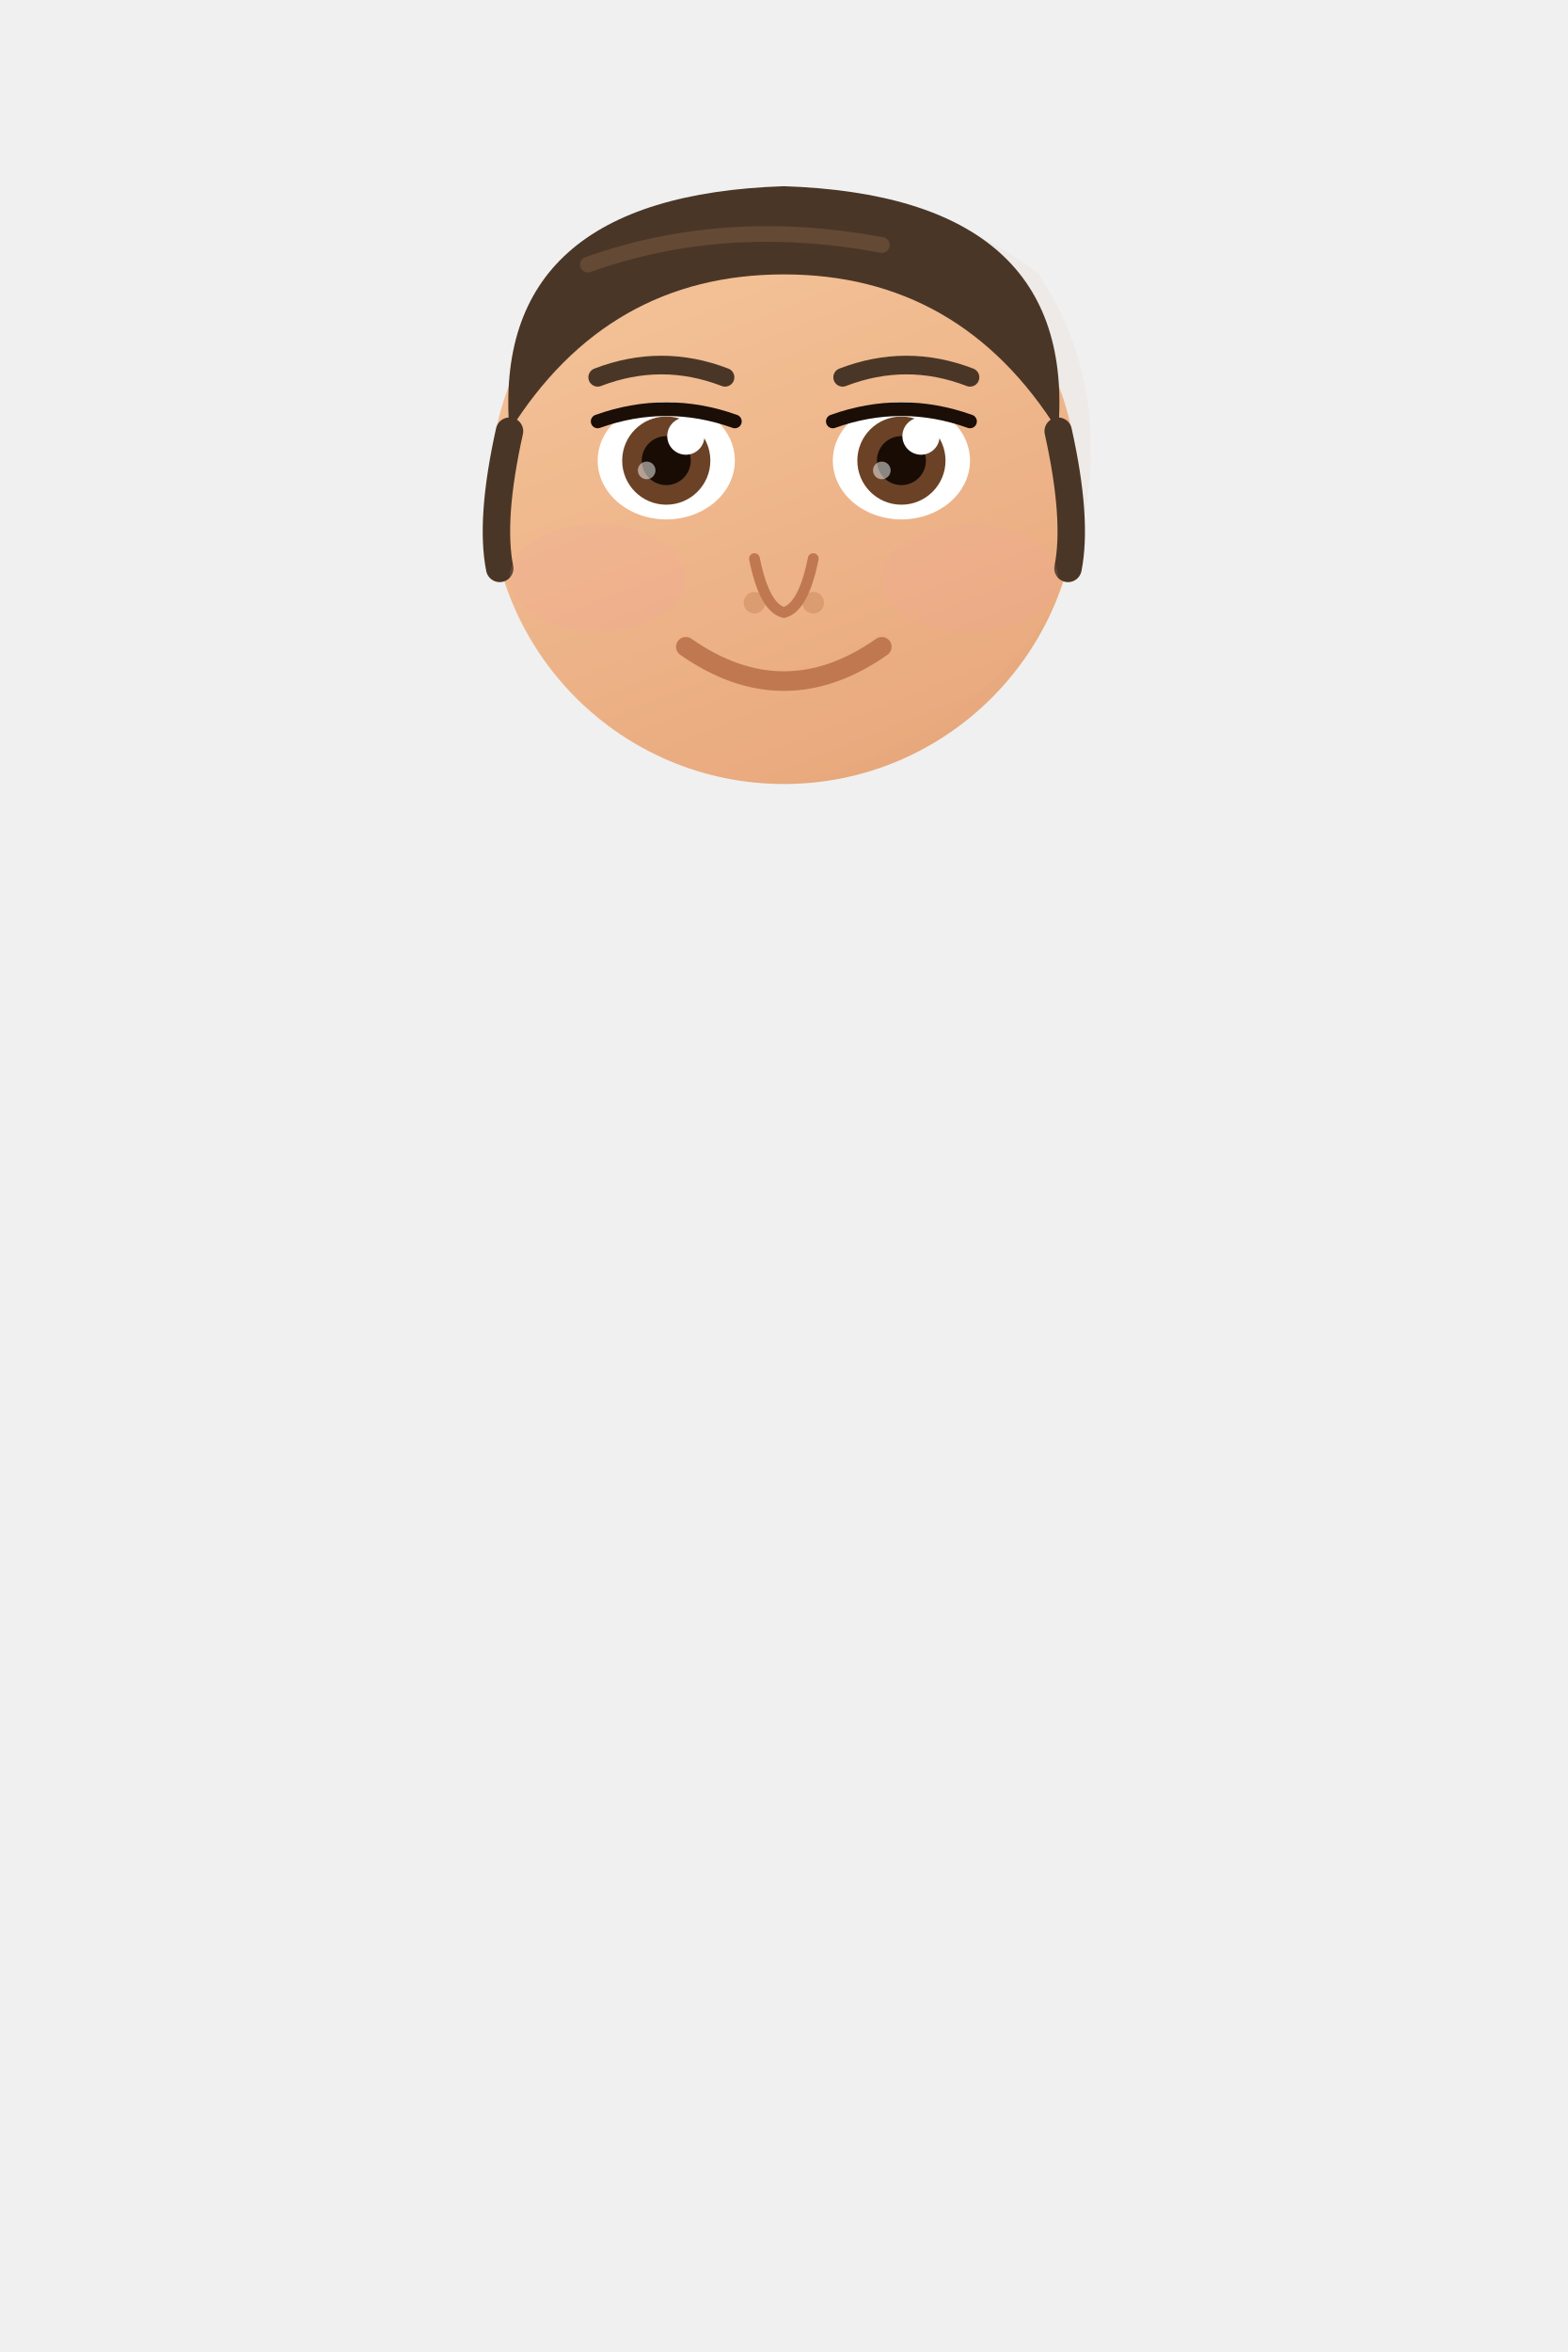
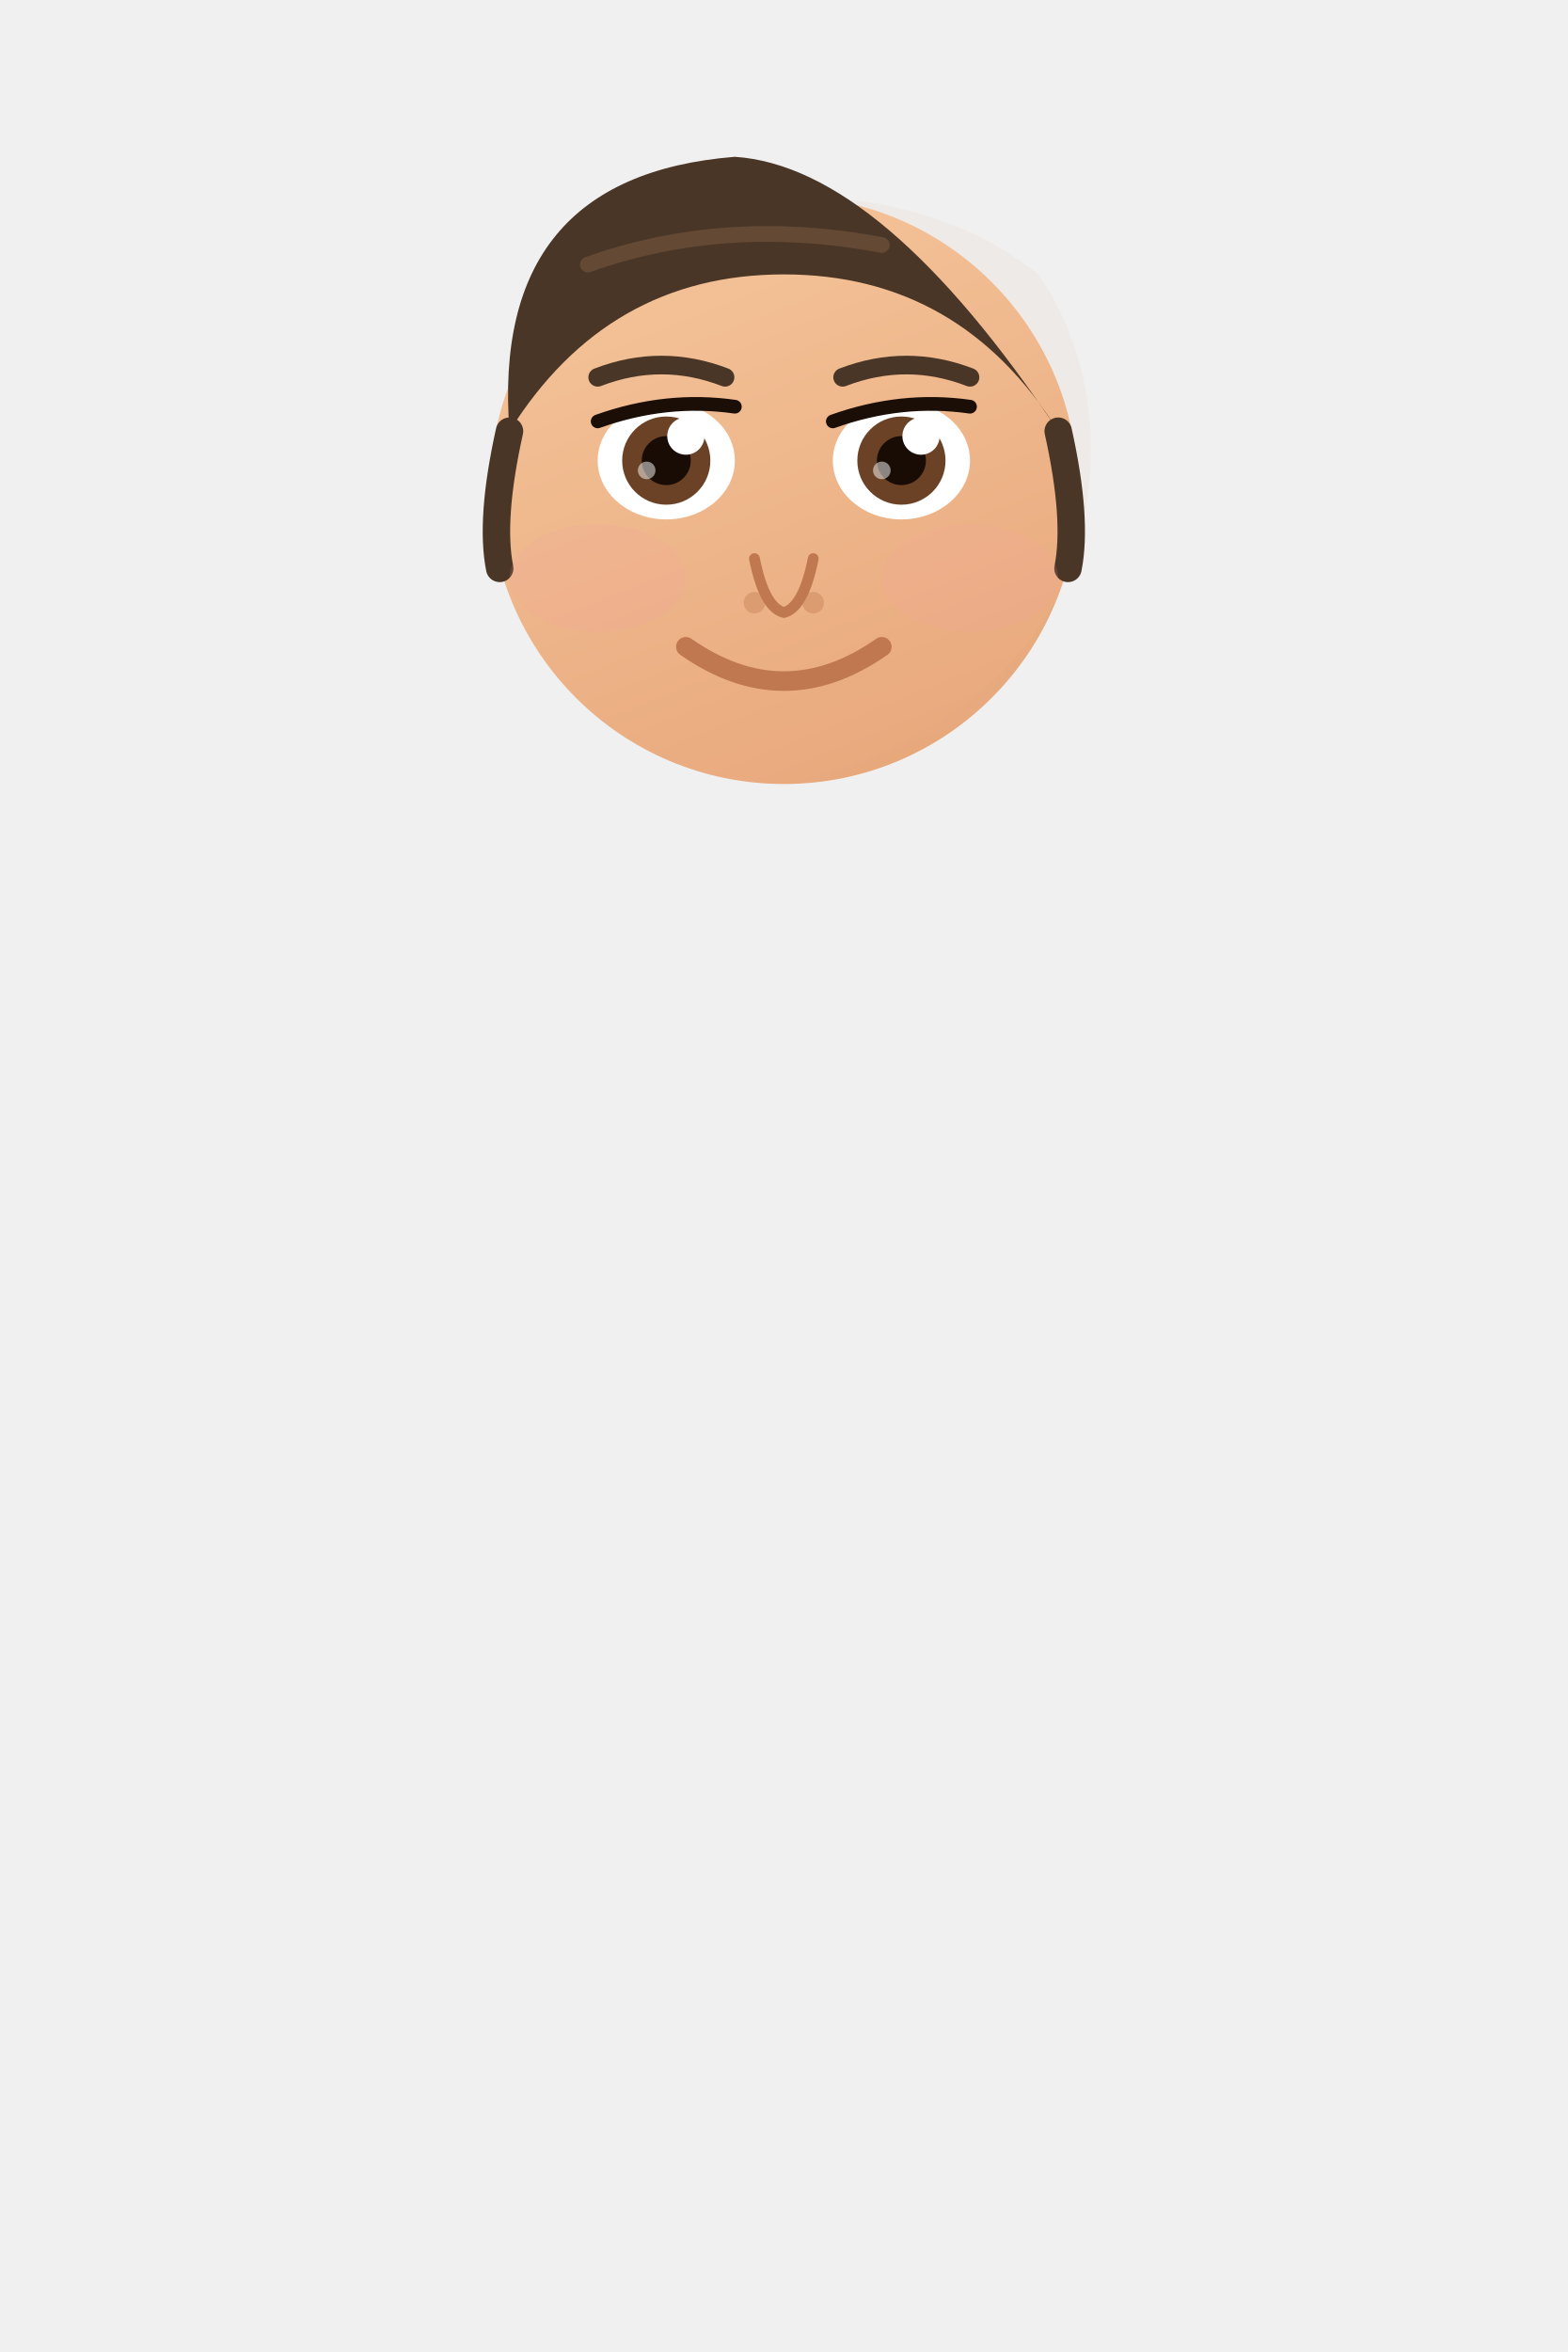
<svg xmlns="http://www.w3.org/2000/svg" viewBox="0 0 160 240">
  <defs>
    <linearGradient id="ex-sk" x1="0.3" y1="0" x2="0.7" y2="1">
      <stop offset="0%" stop-color="#F5C49A" />
      <stop offset="100%" stop-color="#E8A87C" />
    </linearGradient>
  </defs>
  <circle cx="80" cy="50" r="30" fill="url(#ex-sk)" />
  <path d="M 80 20 A 30 30 0 0 1 80 80 Q 104 74 110 56 Q 114 40 106 28 Q 96 20 80 20 Z" fill="#d4956a" opacity="0.07" />
-   <path d="M 52 44 Q 50 20 80 19 Q 110 20 108 44 Q 98 28 80 28 Q 62 28 52 44 Z" fill="#4a3626" />
+   <path d="M 52 44 Q 50 18 75 16 Q 90 17 108 44 Q 98 28 80 28 Q 62 28 52 44 Z" fill="#4a3626" />
  <path d="M 60 27 Q 74 22 90 25" fill="none" stroke="#7d5c44" stroke-width="1.6" stroke-linecap="round" opacity="0.5" />
  <path d="M 52 44 Q 50 53 51 58" stroke="#4a3626" stroke-width="2.8" fill="none" stroke-linecap="round" />
  <path d="M 108 44 Q 110 53 109 58" stroke="#4a3626" stroke-width="2.8" fill="none" stroke-linecap="round" />
  <path d="M 61 38.5 Q 67.5 36 74 38.5" fill="none" stroke="#4a3626" stroke-width="1.9" stroke-linecap="round" />
  <path d="M 86 38.5 Q 92.5 36 99 38.5" fill="none" stroke="#4a3626" stroke-width="1.9" stroke-linecap="round" />
  <ellipse cx="68" cy="47" rx="7" ry="6" fill="white" />
  <ellipse cx="92" cy="47" rx="7" ry="6" fill="white" />
  <circle cx="68" cy="47" r="4.5" fill="#6B4226" />
  <circle cx="92" cy="47" r="4.5" fill="#6B4226" />
  <circle cx="68" cy="47" r="2.5" fill="#180c05" />
  <circle cx="92" cy="47" r="2.5" fill="#180c05" />
  <circle cx="70" cy="44.5" r="1.9" fill="white" />
  <circle cx="94" cy="44.5" r="1.9" fill="white" />
  <circle cx="66" cy="48" r="0.9" fill="white" opacity="0.5" />
  <circle cx="90" cy="48" r="0.9" fill="white" opacity="0.5" />
-   <path d="M 61 43 Q 68 40.5 75 43" fill="none" stroke="#1a0e06" stroke-width="1.4" stroke-linecap="round" />
-   <path d="M 85 43 Q 92 40.5 99 43" fill="none" stroke="#1a0e06" stroke-width="1.4" stroke-linecap="round" />
+   <path d="M 61 43 Q 68 40.5 75 41.5" fill="none" stroke="#1a0e06" stroke-width="1.4" stroke-linecap="round" />
+   <path d="M 85 43 Q 92 40.5 99 41.5" fill="none" stroke="#1a0e06" stroke-width="1.4" stroke-linecap="round" />
  <path d="M 77 57 Q 78 62 80 62.5 Q 82 62 83 57" fill="none" stroke="#c07850" stroke-width="1.1" stroke-linecap="round" />
  <circle cx="77" cy="61.5" r="1.1" fill="#c07850" opacity="0.38" />
  <circle cx="83" cy="61.5" r="1.1" fill="#c07850" opacity="0.38" />
  <path d="M 70 66 Q 80 73 90 66" stroke="#c07850" stroke-width="2" fill="none" stroke-linecap="round" />
  <ellipse cx="61" cy="59" rx="9" ry="5.5" fill="#F4A0A0" opacity="0.15" />
  <ellipse cx="99" cy="59" rx="9" ry="5.5" fill="#F4A0A0" opacity="0.15" />
</svg>
